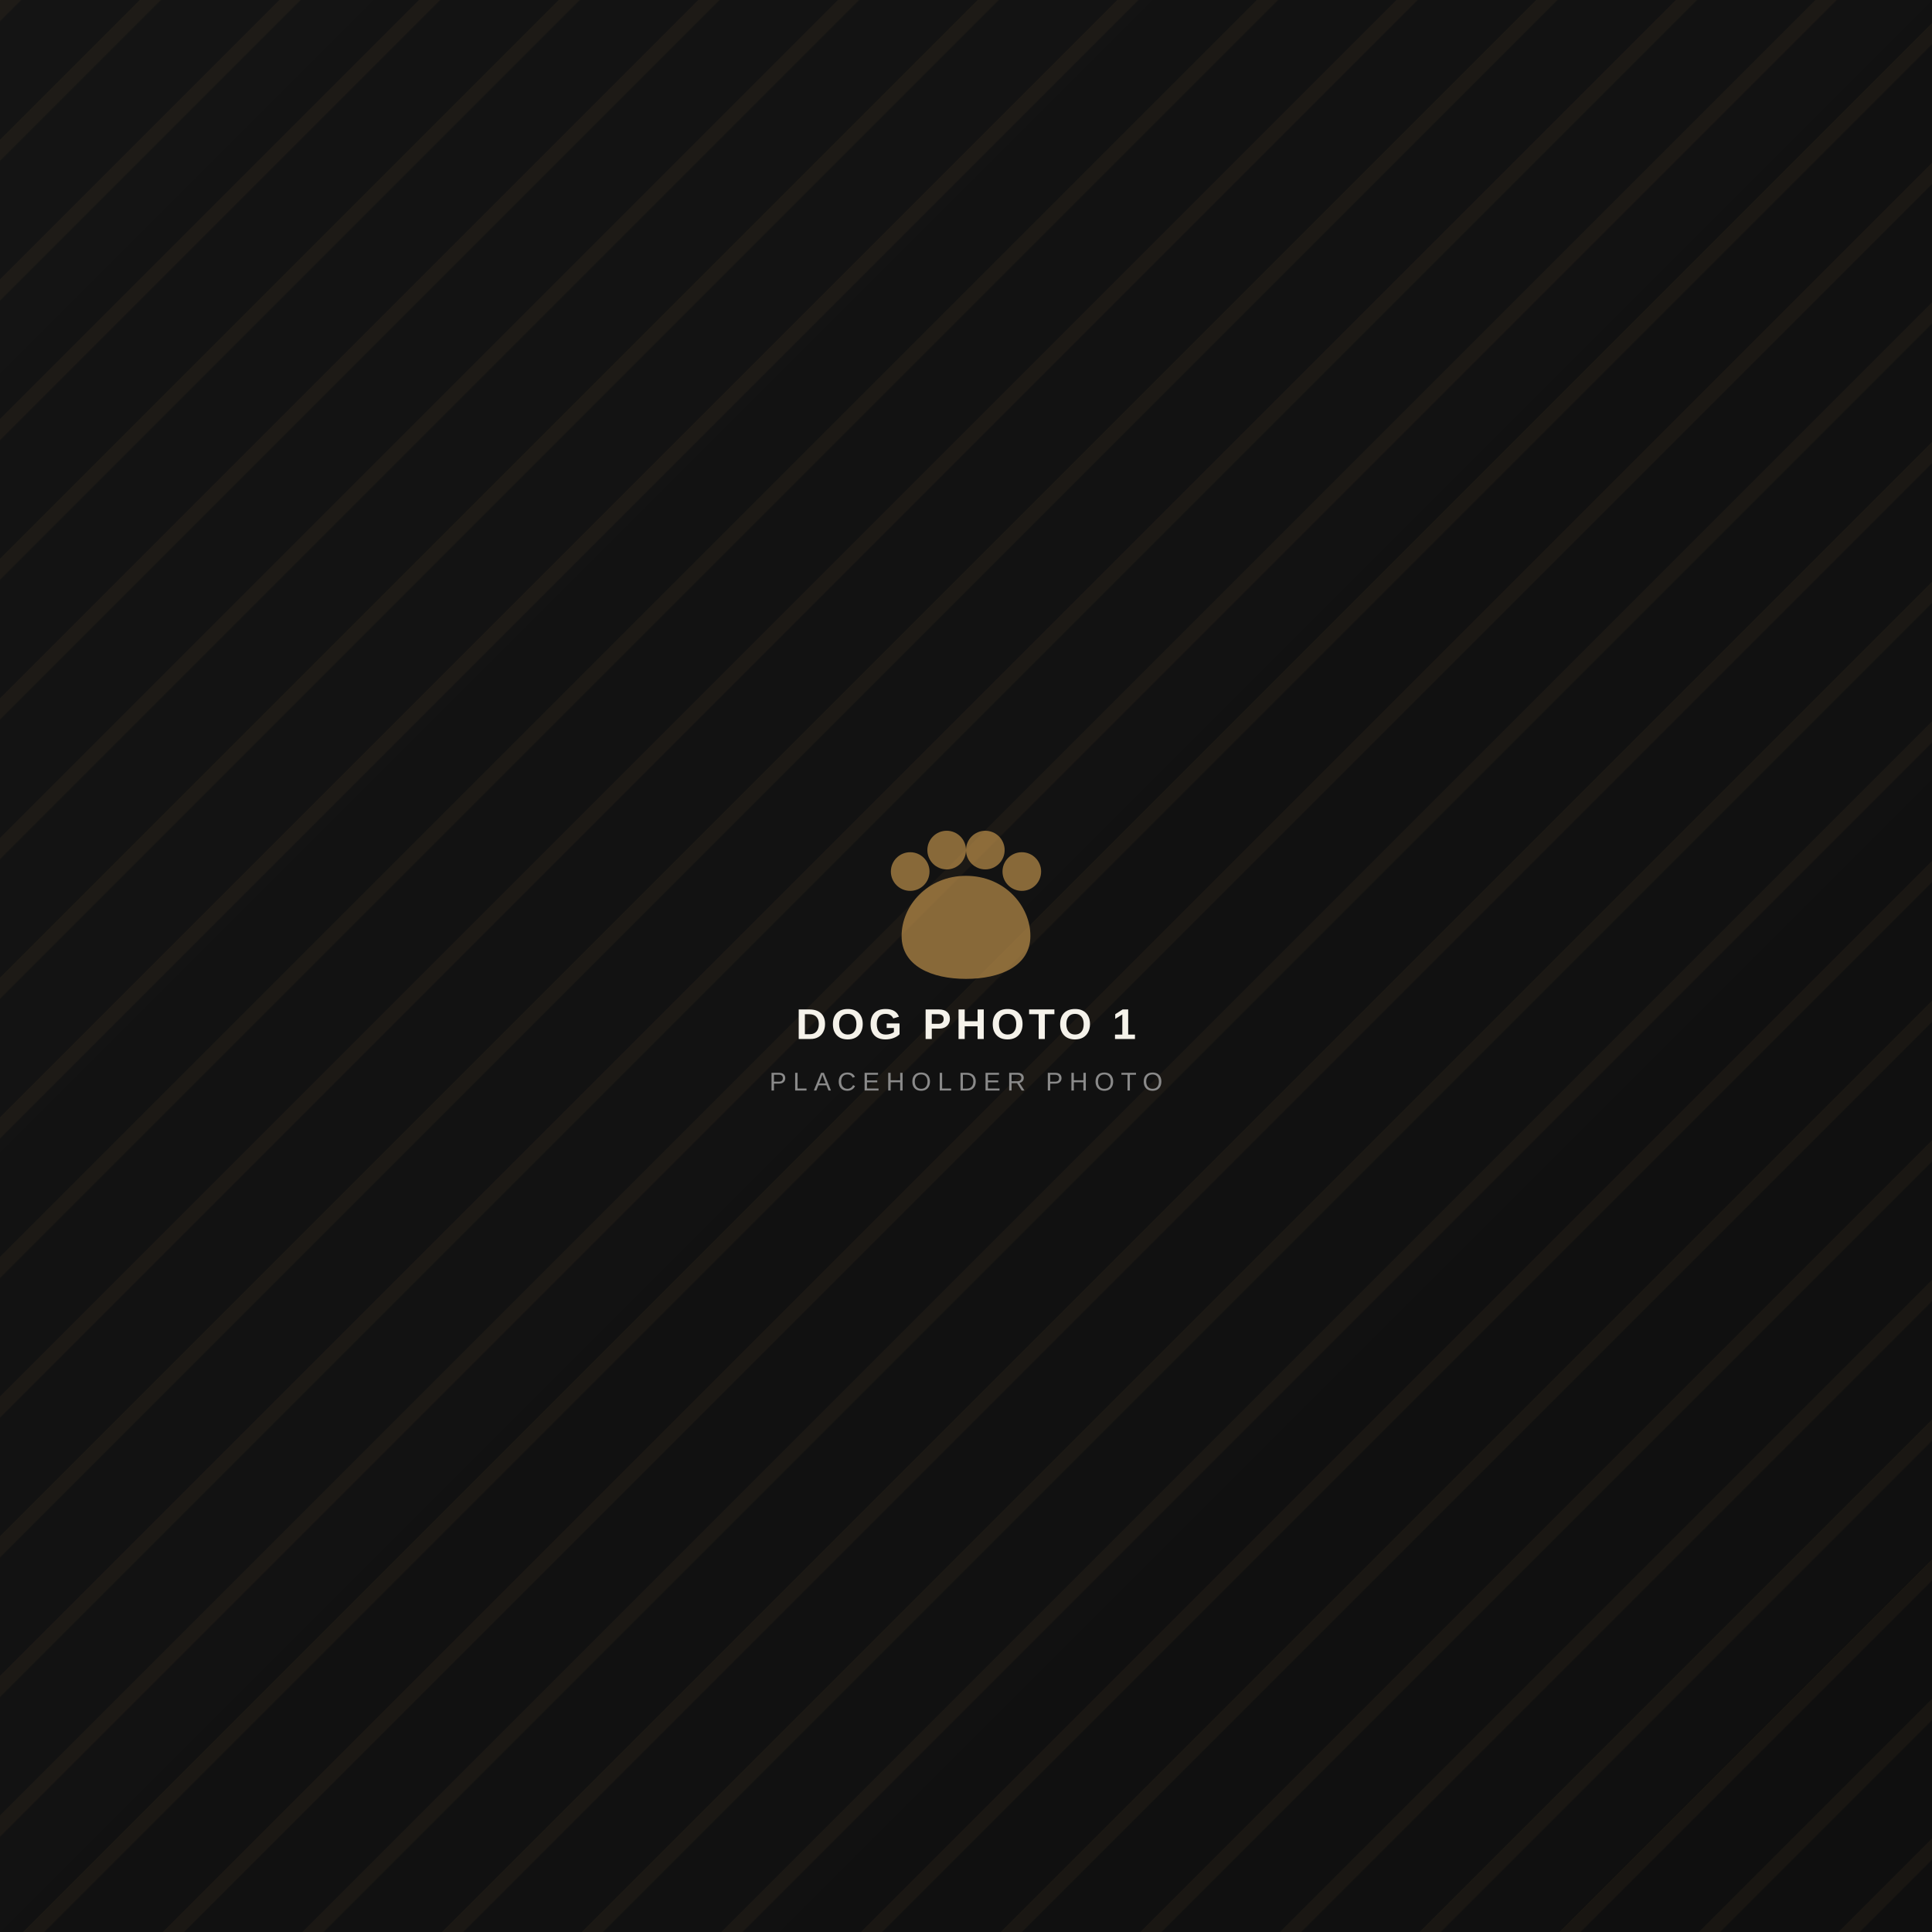
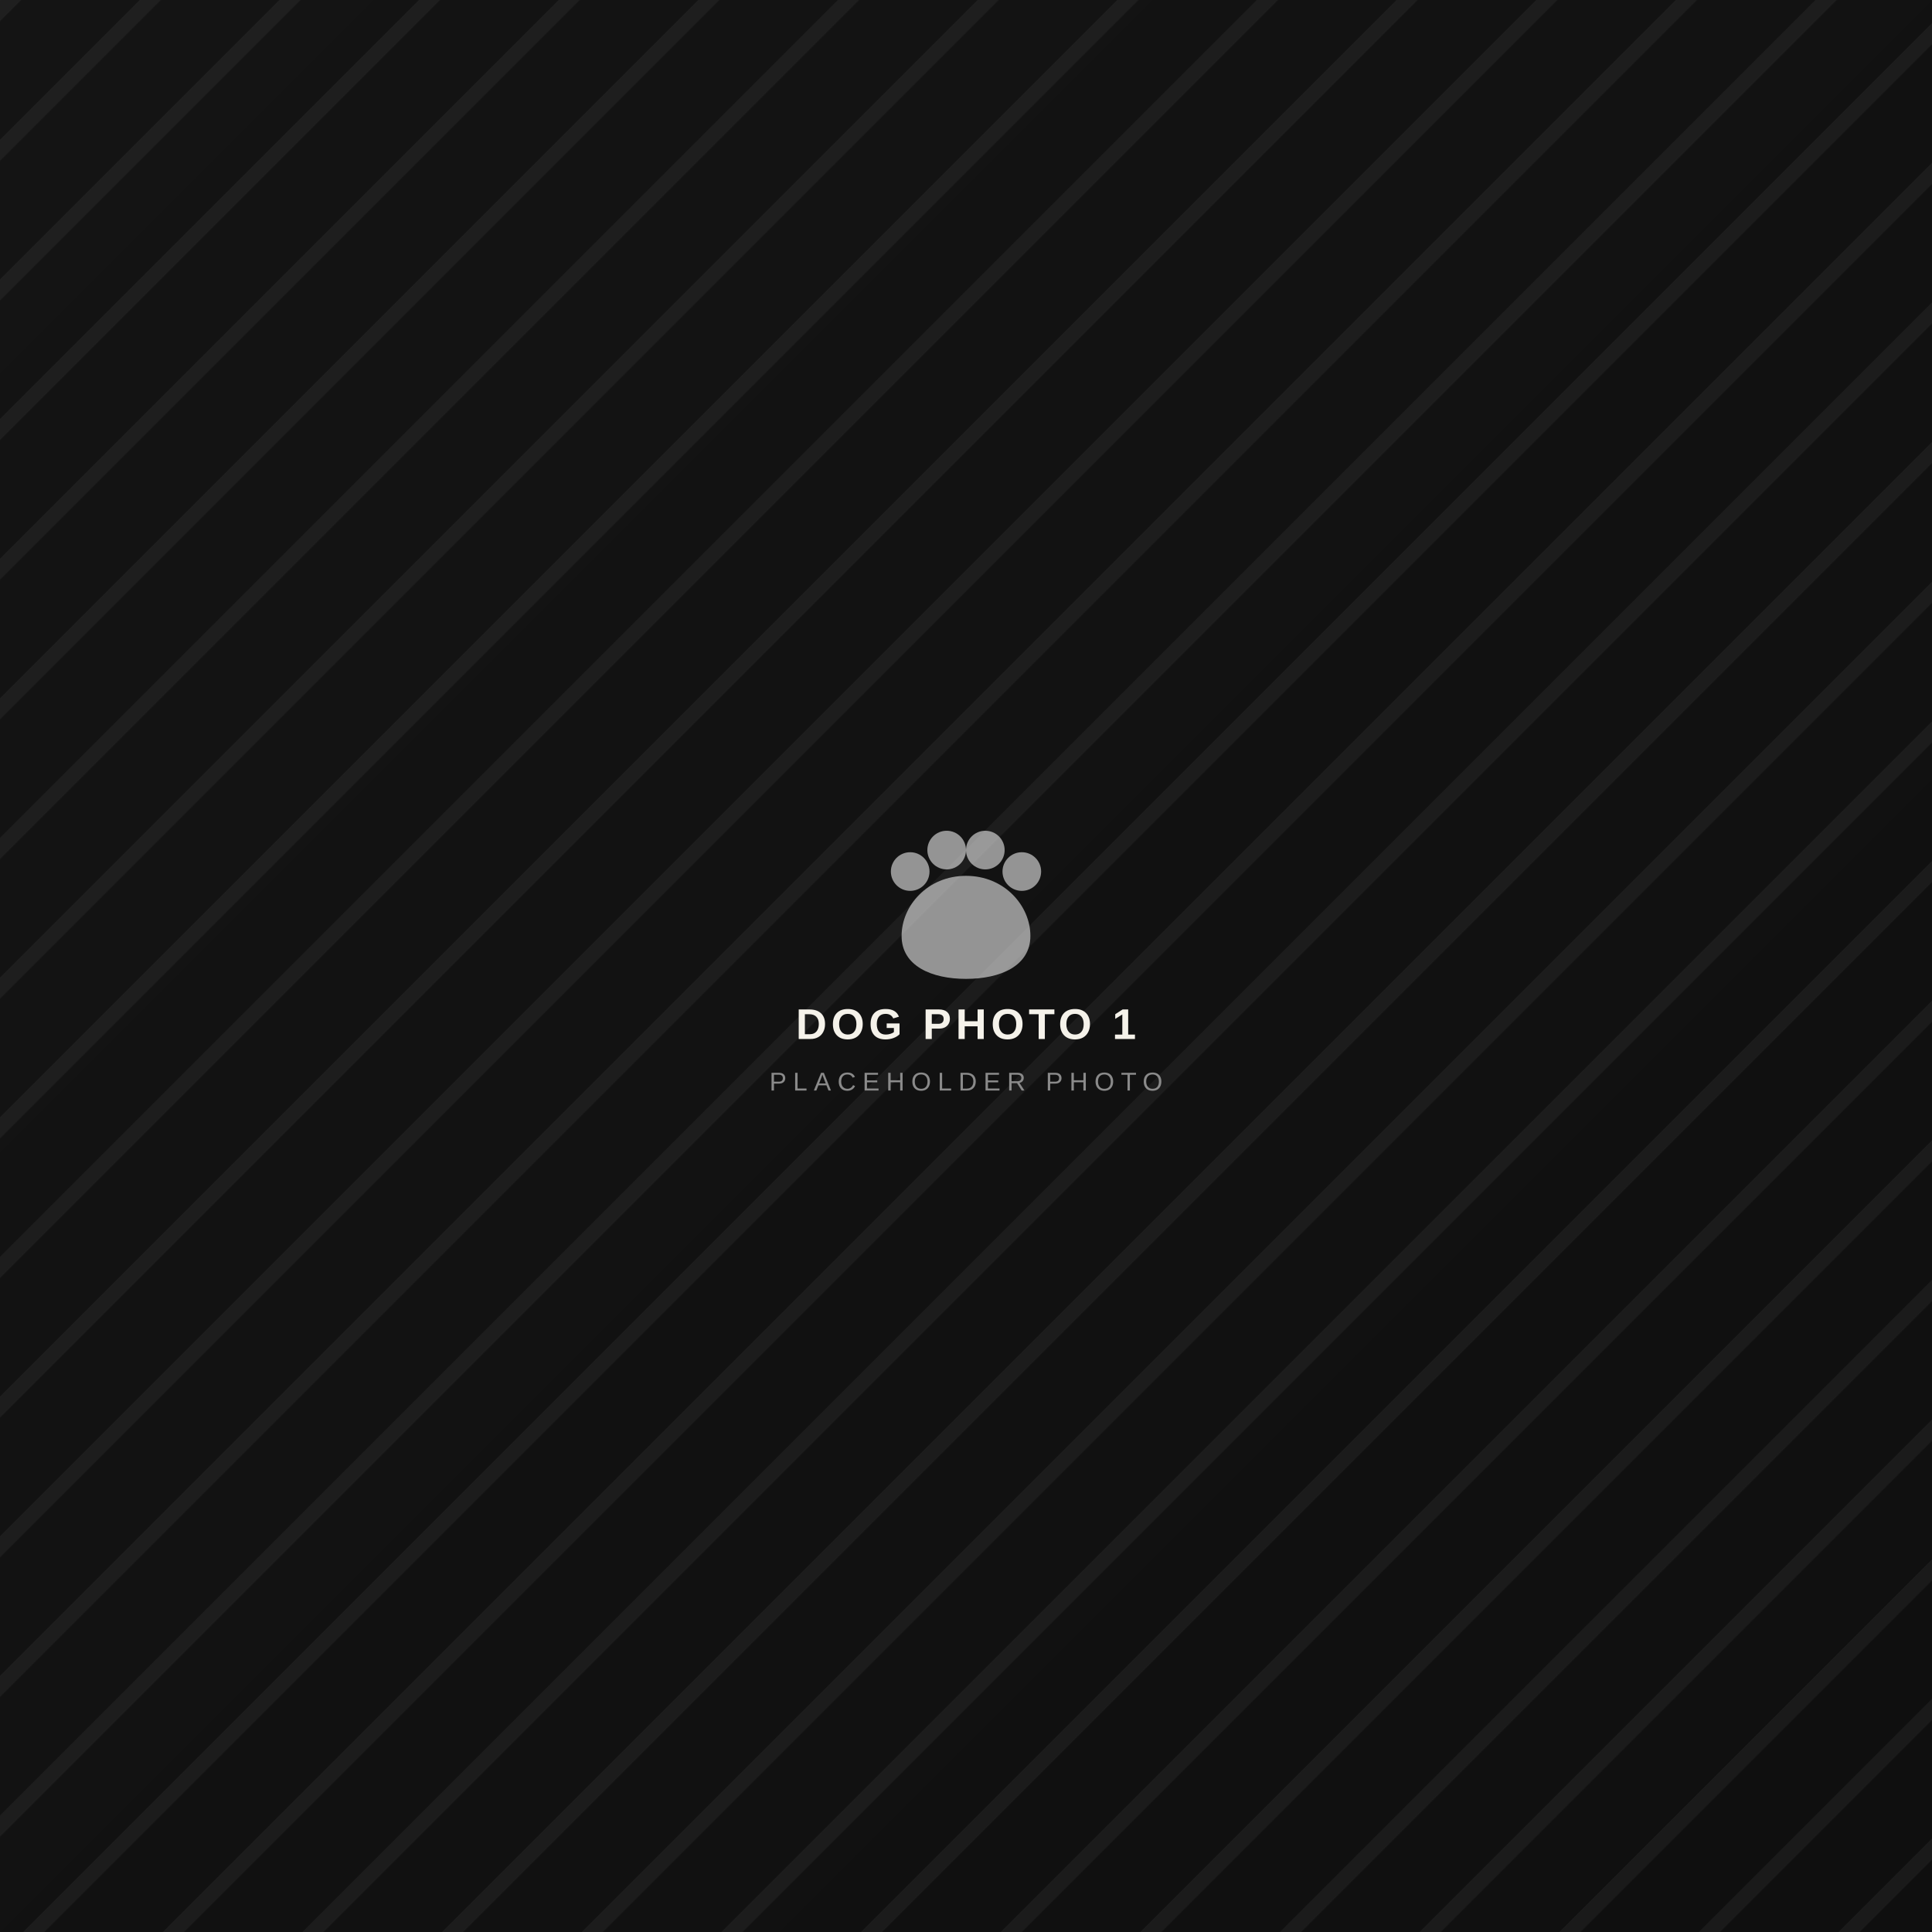
<svg xmlns="http://www.w3.org/2000/svg" width="900" height="900" viewBox="0 0 900 900" role="img" aria-label="Dog Photo 1 placeholder">
  <defs>
    <linearGradient id="gd1" x1="0" y1="0" x2="1" y2="1">
      <stop offset="0" stop-color="#141414" />
      <stop offset="1" stop-color="#0f0f0f" />
    </linearGradient>
    <pattern id="pd1" width="46" height="46" patternUnits="userSpaceOnUse" patternTransform="rotate(45)">
      <rect width="46" height="46" fill="none" />
-       <line x1="0" y1="0" x2="0" y2="46" stroke="#e8b15a" stroke-opacity="0.05" stroke-width="14" />
+       <line x1="0" y1="0" x2="0" y2="46" stroke="#ffffff" stroke-opacity="0.05" stroke-width="14" />
    </pattern>
  </defs>
  <rect width="900" height="900" fill="url(#gd1)" />
  <rect width="900" height="900" fill="url(#pd1)" />
-   <g transform="translate(450, 416)" fill="#e8b15a" fill-opacity="0.55">
+   <g transform="translate(450, 416)" fill="#ffffff" fill-opacity="0.55">
    <circle cx="-26" cy="-10" r="9" />
    <circle cx="-9" cy="-20" r="9" />
    <circle cx="9" cy="-20" r="9" />
    <circle cx="26" cy="-10" r="9" />
    <path d="M0 -8 C 18 -8 30 6 30 20 C 30 34 16 40 0 40 C -16 40 -30 34 -30 20 C -30 6 -18 -8 0 -8 Z" />
  </g>
  <text x="450" y="484" text-anchor="middle" font-family="Arial, Helvetica, sans-serif" font-size="20" font-weight="700" letter-spacing="2" fill="#f5f2ea">DOG PHOTO 1</text>
  <text x="450" y="508" text-anchor="middle" font-family="Arial, Helvetica, sans-serif" font-size="12" letter-spacing="3" fill="#8a8a8a">PLACEHOLDER PHOTO</text>
</svg>
